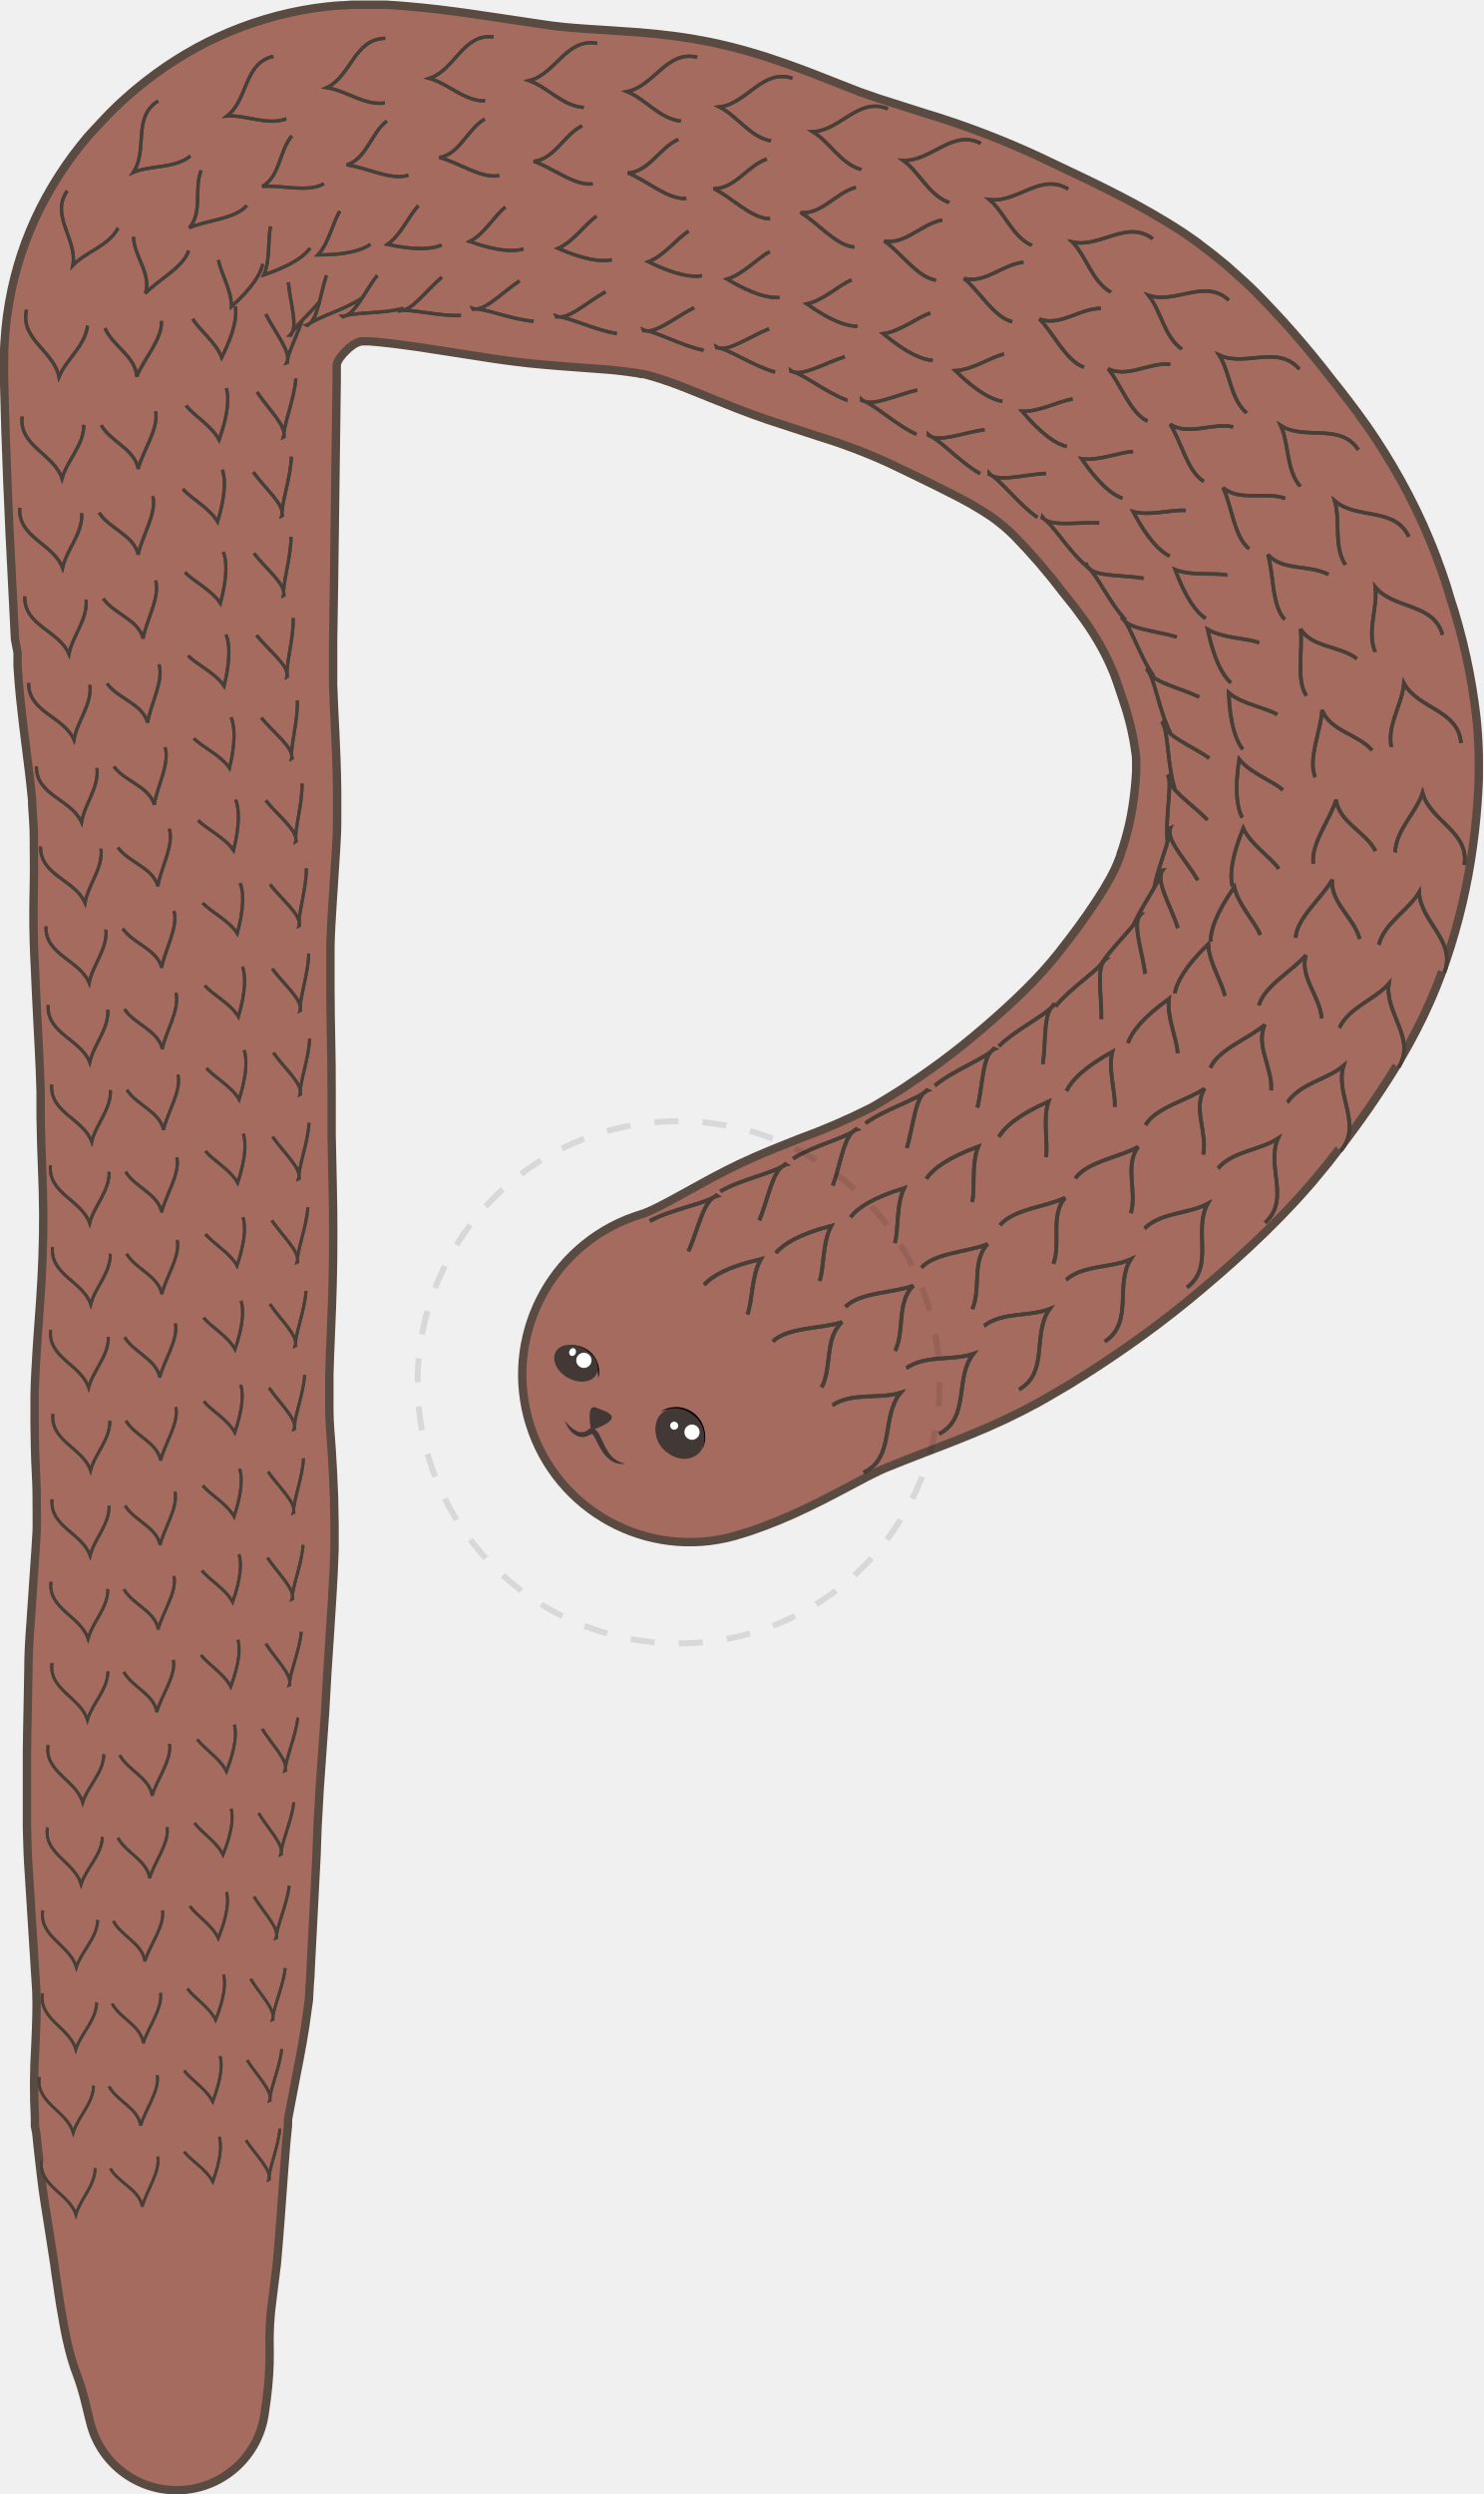
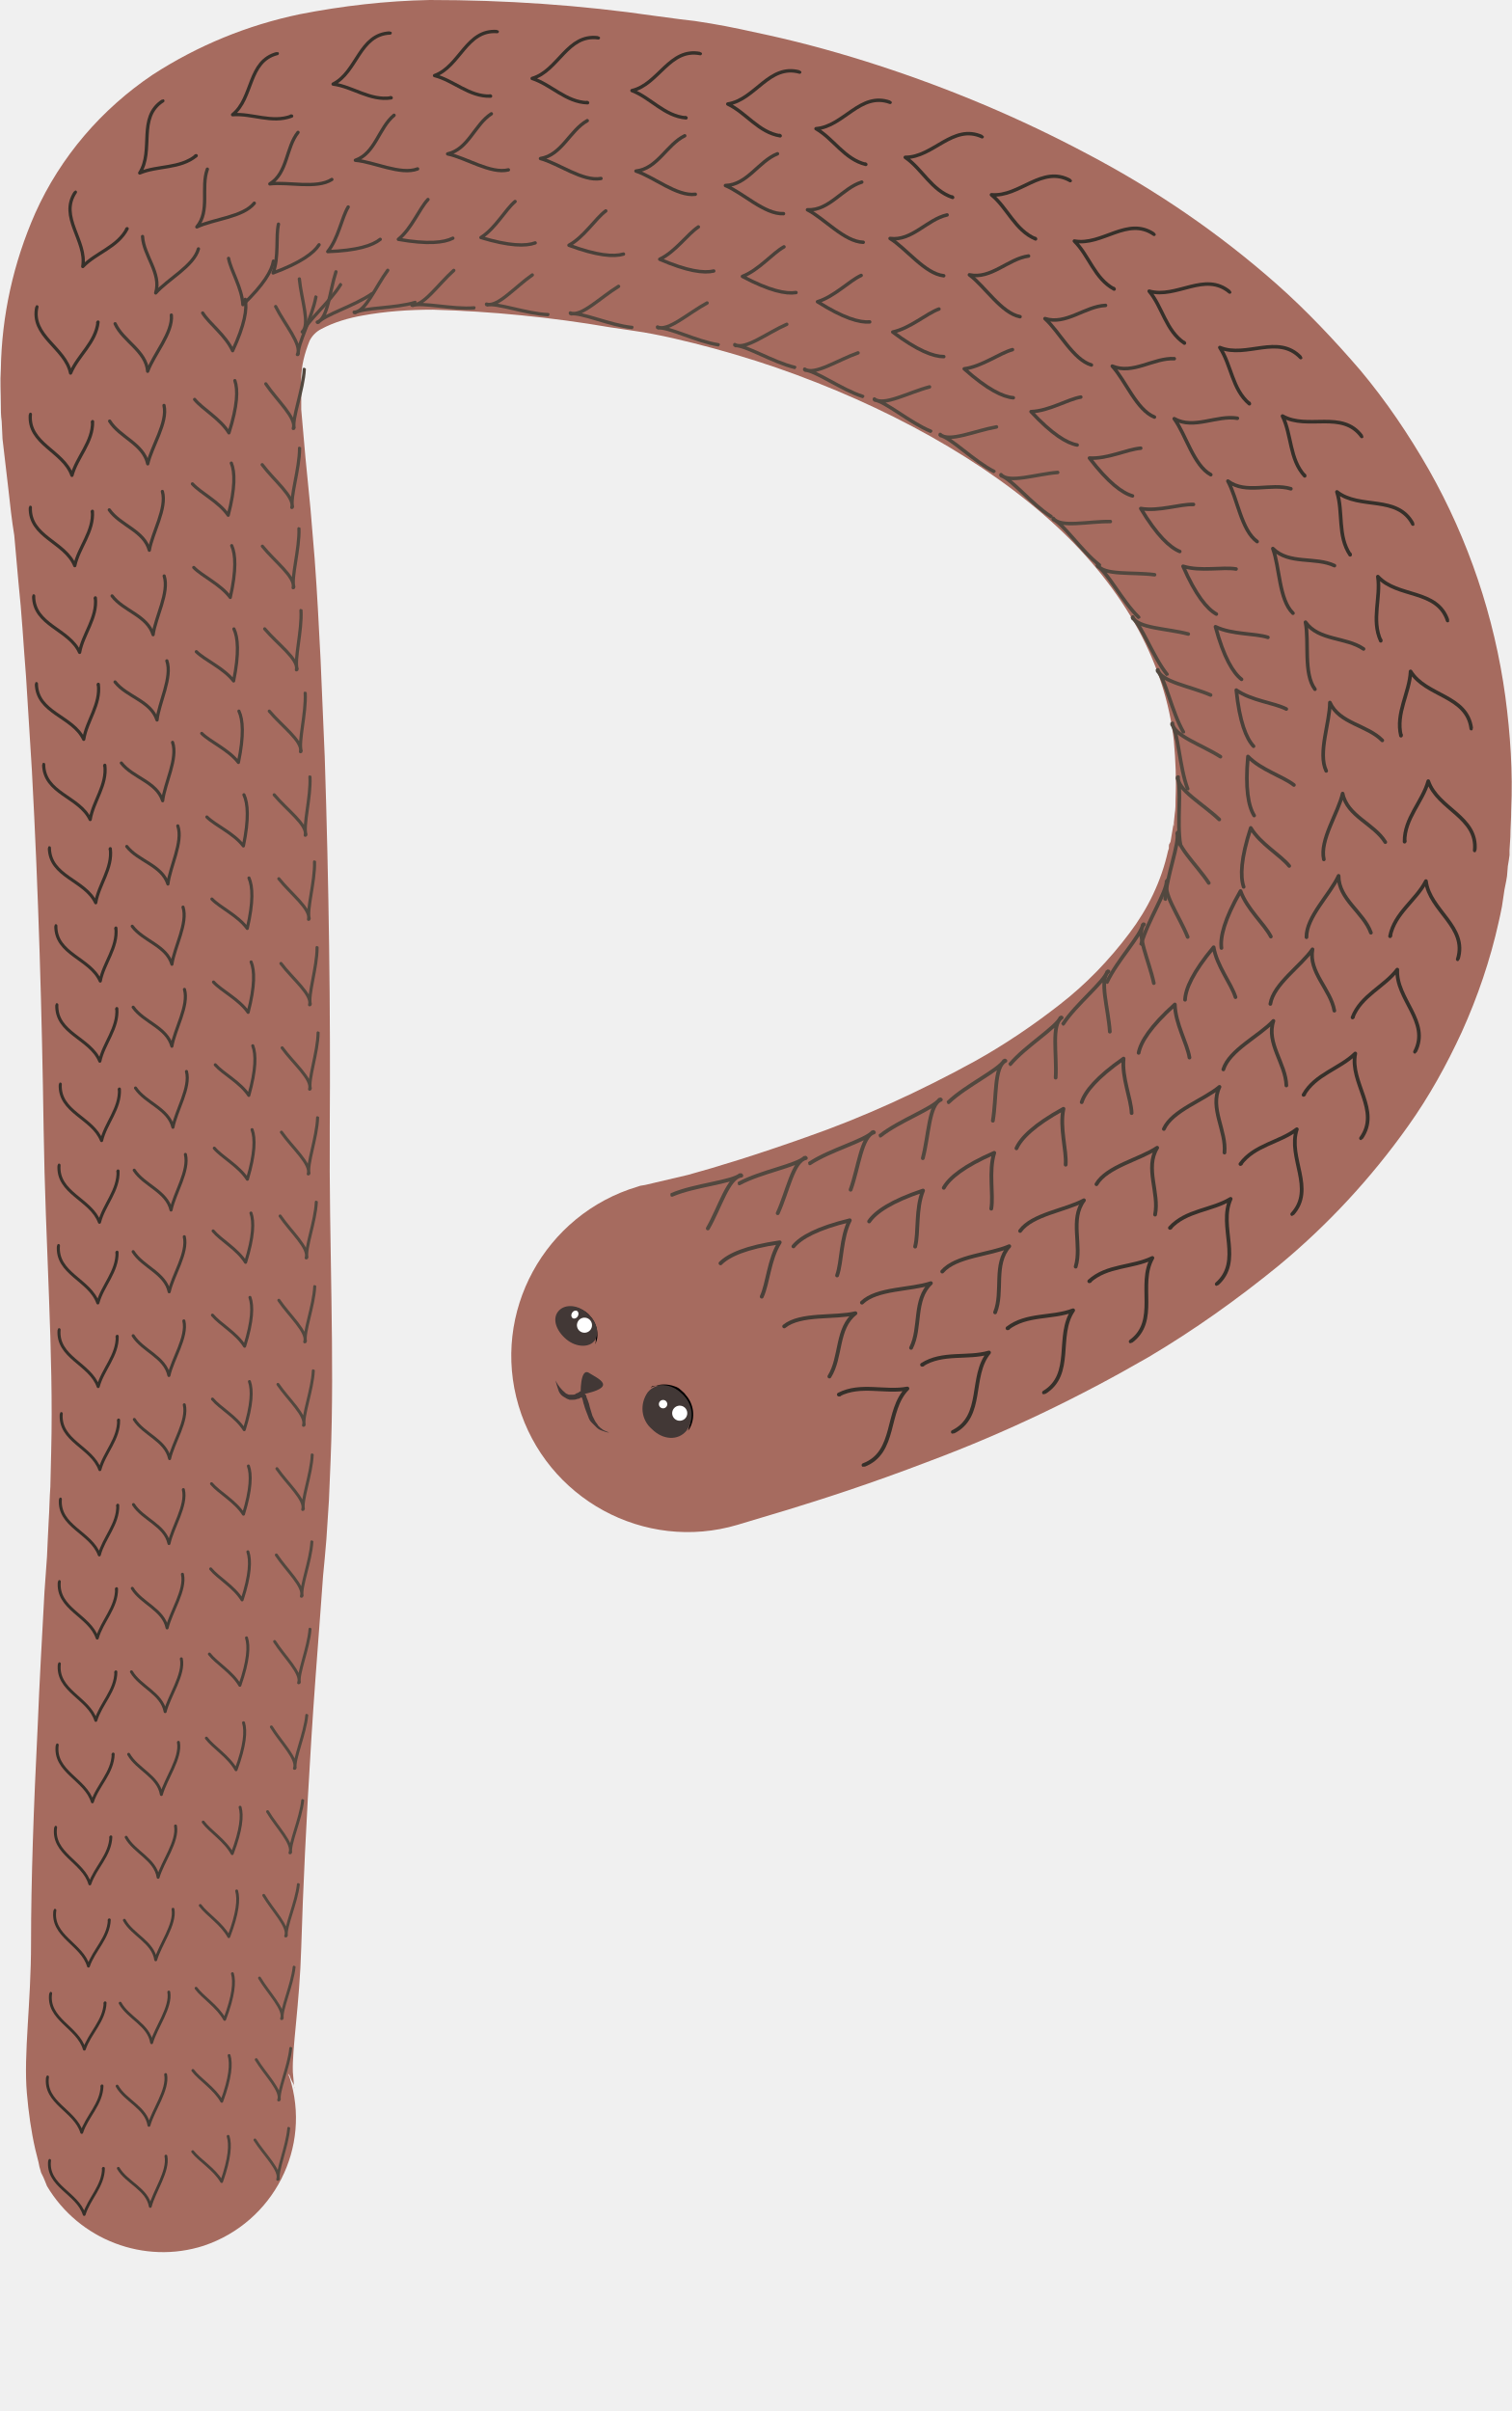
- <svg xmlns="http://www.w3.org/2000/svg" xmlns:xlink="http://www.w3.org/1999/xlink" id="scene" viewBox="0 0 177.14 297.74">
-   <defs>
-     <style>.cls-1,.cls-3{fill:#a66b5f;}.cls-10,.cls-2,.cls-7{fill:none;}.cls-2{stroke:#484038;stroke-width:0.5px;}.cls-3{stroke:#594a42;}.cls-10,.cls-3,.cls-7{stroke-miterlimit:10;}.cls-4{fill:#423836;}.cls-5{fill:#fff;}.cls-6{opacity:0;}.cls-7{stroke:#010101;}.cls-8{opacity:0.1;}.cls-9{fill:url(#linear-gradient);}.cls-10{stroke:#000;stroke-width:0.71px;stroke-dasharray:2.88 2.88;}</style>
-     <linearGradient id="linear-gradient" x1="49.87" y1="165.02" x2="112.21" y2="165.02" gradientUnits="userSpaceOnUse">
-       <stop offset="0.05" stop-color="#f1f0f0" stop-opacity="0" />
-       <stop offset="1" stop-color="#f1f0f0" stop-opacity="0" />
-     </linearGradient>
-     <symbol id="fur_row" data-name="fur_row" viewBox="0 0 30.7 40.14">
-       <g id="_1" data-name="1">
-         <path class="cls-1" d="M20.35,30.6l-0.13,0c2.85-1.27,6,.13,8.93-0.32-3,2.72-1.81,8.18-6.22,9.59" />
-         <path class="cls-1" d="M19.12,28.13l0,0c1.73-2.41,1.24-6.25,3.8-8-2.67.5-7.06-.38-9.24,1.21l0,0" />
-         <path class="cls-1" d="M5.9,12.82c1.14-1,3.42-1.91,7.76-2.28-1.54,2-1.81,5.12-2.74,6.87" />
-         <path class="cls-1" d="M0.09,3.61c3-1.13,7.78-1.23,9-2.05L9.15,1.61c-1.73.15-3,4-4.67,6.61" />
-         <path class="cls-2" d="M20.35,30.6l-0.13,0c2.85-1.27,6,.13,8.93-0.32-3,2.72-1.81,8.18-6.22,9.59" />
-         <path class="cls-2" d="M20.35,30.6l-0.13,0c2.85-1.27,6,.13,8.93-0.32-3,2.72-1.81,8.18-6.22,9.59" />
-         <path class="cls-2" d="M19.12,28.13l0,0c1.73-2.41,1.24-6.25,3.8-8-2.67.5-7.06-.38-9.24,1.21l0,0" />
-         <path class="cls-2" d="M19.12,28.13l0,0c1.73-2.41,1.24-6.25,3.8-8-2.67.5-7.06-.38-9.24,1.21l0,0" />
-         <path class="cls-2" d="M5.9,12.82c1.14-1,3.42-1.91,7.76-2.28-1.54,2-1.81,5.12-2.74,6.87" />
-         <path class="cls-2" d="M5.9,12.82c1.14-1,3.42-1.91,7.76-2.28-1.54,2-1.81,5.12-2.74,6.87" />
-         <path class="cls-2" d="M0.09,3.61c3-1.13,7.78-1.23,9-2.05L9.15,1.61c-1.73.15-3,4-4.67,6.61" />
-         <path class="cls-2" d="M0.09,3.61c3-1.13,7.78-1.23,9-2.05L9.15,1.61c-1.73.15-3,4-4.67,6.61" />
-       </g>
-     </symbol>
-   </defs>
+ <svg xmlns="http://www.w3.org/2000/svg" xmlns:xlink="http://www.w3.org/1999/xlink" version="1.1" id="scene_1_" x="0px" y="0px" viewBox="0 0 180.1 287.3" style="enable-background:new 0 0 180.1 287.3;" xml:space="preserve">
+   <style type="text/css">
+ 	.st0{fill:none;stroke:#36302A;stroke-width:0.5;stroke-linecap:round;stroke-linejoin:round;}
+ 	.st1{fill:none;stroke:#423B34;stroke-width:0.5;stroke-linecap:round;stroke-linejoin:round;}
+ 	.st2{fill:none;stroke:#4A413A;stroke-width:0.5;stroke-linecap:round;stroke-linejoin:round;}
+ 	.st3{fill:none;stroke:#52483F;stroke-width:0.5;stroke-linecap:round;stroke-linejoin:round;}
+ 	.st4{opacity:0.6;fill:none;stroke:#36302A;stroke-width:0.5;stroke-linecap:round;stroke-linejoin:round;}
+ 	.st5{opacity:0.6;fill:none;stroke:#423B34;stroke-width:0.5;stroke-linecap:round;stroke-linejoin:round;}
+ 	.st6{opacity:0.6;fill:none;stroke:#4A413A;stroke-width:0.5;stroke-linecap:round;stroke-linejoin:round;}
+ 	.st7{opacity:0.6;fill:none;stroke:#52483F;stroke-width:0.5;stroke-linecap:round;stroke-linejoin:round;}
+ 	.st8{fill:none;}
+ 	.st9{fill:#A66B5F;}
+ 	.st10{fill:#423836;}
+ 	.st11{fill:#FFFFFF;}
+ 	.st12{opacity:0;}
+ 	.st13{fill:none;stroke:#010101;stroke-miterlimit:10;}
+ 	.st14{fill:#F79159;}
+ 	.st15{fill:none;stroke:#000000;stroke-width:0.591;stroke-miterlimit:10;stroke-dasharray:2.399,2.399;}
+ 	.st16{display:none;fill:none;stroke:#EB5300;stroke-miterlimit:10;}
+ </style>
+   <symbol id="fur-1" viewBox="-15.1 -19.4 29.6 38.8">
+     <g id="_1_3_">
+       <path class="st0" d="M5.4,9.9H5.3c2.9-1.3,6,0.1,8.9-0.3c-3,2.7-1.8,8.2-6.2,9.6" />
+       <path class="st1" d="M4.2,7.5L4.2,7.5c1.7-2.4,1.2-6.2,3.8-8C5.3,0,0.9-0.9-1.3,0.7l0,0" />
+       <path class="st2" d="M-9.1-7.9c1.1-1,3.4-1.9,7.8-2.3C-2.8-8.1-3.1-5-4-3.3" />
+       <path class="st3" d="M-14.9-17.1c3-1.1,7.8-1.2,9-2.1l0.1,0.1c-1.7,0.1-3,4-4.7,6.6" />
+     </g>
+   </symbol>
+   <symbol id="fur-2" viewBox="-11.8 -15.5 35.9 39.3">
+     <g id="_1_4_">
+       <path class="st4" d="M11.8,14.1c2.9-1.3,9.6-0.7,12.1-2.6c-1.2,3.5-3.4,8.8-8.9,12.1" />
+       <path class="st5" d="M10.7,11.6c0.1-1.5,4.3-6.6,8.5-9.2c-1.6,1-10.4,1.7-14,2.4" />
+       <path class="st6" d="M-2.5-3.7C-1.4-4.7,7-5.5,11-5.8c-3,2.2-7.6,5-8.5,6.7" />
+       <path class="st7" d="M-8.3-12.9c5.7-4.4,11.1-1.1,13.6-1.1c0,0-6.6,1.8-9.2,5.8" />
+     </g>
+     <circle class="st8" cx="-5.8" cy="-9.4" r="6" />
+   </symbol>
  <g id="purrly">
    <g id="body">
-       <path class="cls-3" d="M210.61,201.9l0.37-.12,0.46-.15,0.29-.09h0l0.41-.17,0.56-.25,0.74-.36c1.14-.56,2.8-1.49,5.71-3.09,1.46-.79,3.25-1.74,5.59-2.78,1.9-.83,3.76-1.57,5.51-2.26a79.31,79.31,0,0,0,8.68-3.75l0.87-.51,1.22-.74c0.81-.5,1.63-1,2.45-1.58,1.64-1.09,3.3-2.26,4.93-3.52q1.23-.94,2.45-1.95l1.32-1.11,1.28-1.11c1.74-1.53,3.4-3.08,4.87-4.61,0.74-.77,1.43-1.53,2.06-2.28q0.48-.56.91-1.11l1.21-1.57a71,71,0,0,0,4.08-5.86c0.54-.89,1-1.71,1.35-2.45l0.24-.53,0.1-.25,0.05-.12-0.06.15,0.06-.14,0.22-.57,0.11-.28,0-.11,0.16-.45a32.28,32.28,0,0,0,1.38-6c0.15-1.1.26-2.25,0.32-3.42v-0.33c0-.37,0,0.39,0,0.25l0-.65v-0.32c0-.07,0-0.08,0-0.07h0c0-.16,0-0.62-0.07-1a32,32,0,0,0-1.48-6.31c-0.21-.65-0.44-1.34-0.69-2.05l-0.35-1-0.21-.51a28.17,28.17,0,0,0-1.42-2.93,34.83,34.83,0,0,0-1.89-3c-0.36-.51-0.73-1-1.13-1.54l-1.48-1.86a72.47,72.47,0,0,0-5.86-6.8c-0.41-.41-0.8-0.75-1.18-1.08l-0.56-.46-0.27-.21-0.13-.11,0.09,0.07-0.15-.11-0.57-.41-0.14-.09-0.6-.39c-0.5-.3-1-0.63-1.65-1-2.46-1.37-5.86-3-9.74-4.86a68.43,68.43,0,0,0-8.62-3.26l-6.1-2-1.66-.59-1.88-.71-3.13-1.25c-1.94-.79-3.52-1.42-4.91-1.92-0.67-.23-1.32-0.45-1.88-0.61-0.3-.09-0.55-0.15-0.82-0.23l-0.37-.09-0.19,0,0.13,0-0.19,0-0.71-.15-0.15,0-0.79-.12c-0.62-.09-1.37-0.16-2.17-0.24l-6-.45c-1.14-.09-2.4-0.2-3.68-0.33l-2-.24-1.83-.25-6.45-1c-2-.32-3.81-0.59-5.53-0.8-0.85-.1-1.69-0.2-2.49-0.27l-0.6-.05-0.3,0h-0.15l0.38,0-0.78,0-0.39,0,0.12,0h0.23c-0.05,0-.09,0-0.13,0a1.72,1.72,0,0,0-.24.06,2.73,2.73,0,0,0-.67.31,5.74,5.74,0,0,0-.49.36l-0.14.12-0.07.06,0,0c0.12-.11-0.31.29,0.25-0.24l-0.56.55-0.14.14-0.1.1,0,0,0,0-0.11.14c-0.08.09-.13,0.17-0.21,0.25s-0.21.3-.27,0.42a2.27,2.27,0,0,0-.2.48,1.44,1.44,0,0,0,0,.19s0,0.09,0,.13l0,1.51-0.33,24.91-0.1,6.17,0,1.54v1.4l0,1.11,0,1.27c0.1,3.49.43,7.78,0.48,12.69v2l0,1.7c0,1.38-.09,2.45-0.15,3.61l-0.4,6.16c-0.12,1.86-.22,3.55-0.25,5.08l0,2.53,0,2.74c0,3.73.16,7.76,0.14,12l0,2.67,0,2.61,0.12,5.62c0.1,3.89.1,8.33,0,12.27s-0.31,7.49-.39,10.75l0,2.28V224l0,1c0,1.4.15,3,.27,4.69s0.21,3.64.29,5.7c0,1,.05,2.11.06,3.22l0,1.72,0,1.34c-0.13,4-.39,7.34-0.58,10.47l-0.29,4.39-0.26,4.58L173,270.3l-0.25,4.46c-0.07,1.47-.08,2.92-0.17,4.35l-0.43,8.37-0.21,4-0.05,1.19-0.08,1L171.74,295c0,0.51-.09.86-0.14,1.28-0.4,3.21-.94,5.92-1.38,8.16l-1,5.25,0,0.12c0-.09,0,0,0,0V310l0,0.41-0.08.79-0.14,1.43-0.23,2.93-0.42,5.75c-0.14,1.89-.29,3.76-0.46,5.63l-0.52,4.15a36.42,36.42,0,0,0-.34,6.33,40.9,40.9,0,0,1-.35,5.63l-0.24,1.73a10.62,10.62,0,0,1-20.83,1.13l-0.28-1.13-0.33-1.35a29.42,29.42,0,0,0-1-3.29l-0.2-.54c-0.07-.19-0.15-0.41-0.23-0.69-0.17-.51-0.37-1.22-0.56-2-0.38-1.54-.67-3.22-0.95-4.86-0.14-.83-0.26-1.7-0.39-2.6s-0.25-1.52-.35-2.43l-0.74-4.76c-0.28-1.77-.61-3.72-0.85-5.83l-0.38-3.29-0.18-1.79L139,310.5l0-.41V310a1.18,1.18,0,0,1,0-.17l0-.3a74,74,0,0,1,.05-8.54c0.11-2.5.2-4.69,0.12-6.56L138.2,279.1c-0.09-1.43-.1-2.88-0.15-4.35l0-4.46,0-4.56c0-1.54.06-3.09,0.08-4.66l0.09-4.93c0-1.82.1-3.58,0.23-5.29l0.65-9.52,0.12-2.09c0-.63,0-1.28,0-2,0-1.42,0-3-.1-4.77s-0.14-3.7-.16-5.8V225c0-.6,0-1.3,0-1.67L139,221.8l0.07-1.47c0.19-3.89.55-7.58,0.73-11.09s0.25-6.67.15-10.36l-0.2-5.76L139.68,190l0-3.05c-0.09-3.53-.34-7.31-0.53-11.39-0.06-1-.08-2.06-0.14-3.12l-0.08-1.61-0.06-1.71c-0.07-2.35-.05-4.58,0-6.68s0-4.07,0-5.87c0-.88-0.06-1.83-0.11-2.52l-0.09-1.35c0-.09,0,0.11,0,0v-0.15l0-.3-0.06-.61c-0.31-3.31-.91-7.12-1.38-11.72l-0.16-1.77-0.14-1.91,0-.38v-0.19a3.15,3.15,0,0,1,0-.32l0-.77L136.62,133l-0.31-6.17c-0.44-8.25-.81-16.56-1-24.91l0-1.62c0-1,0-2,.08-3a41.28,41.28,0,0,1,.82-6,40.44,40.44,0,0,1,4.19-11.22,44.81,44.81,0,0,1,3.13-4.86c0.57-.75,1.15-1.5,1.75-2.21L146.21,72c0.34-.38.74-0.81,1.12-1.2l0.58-.6,0.32-.32,0.56-.55,0.54-.51,0.26-.23,0.52-.46c0.34-.31.69-0.61,1.06-0.91a45.59,45.59,0,0,1,4.59-3.35,42.9,42.9,0,0,1,10.75-4.91,41.9,41.9,0,0,1,5.91-1.31c1-.13,2-0.27,3-0.32,0.51,0,1-.07,1.53-0.09l1.85,0h0.91l0.39,0,0.78,0,1.51,0.1,1,0.08c1.29,0.11,2.53.24,3.76,0.38,2.43,0.29,4.74.62,6.88,0.95l5.91,0.88,0.77,0.11,0.49,0.06,1.09,0.12c0.78,0.07,1.59.14,2.52,0.2,1.81,0.13,4,.24,6.43.43,1.26,0.11,2.57.23,4,.42l1.1,0.15,1.2,0.19,1.39,0.25,0.81,0.16,0.71,0.15L221,62l1.14,0.27c0.73,0.19,1.48.38,2.18,0.59,1.43,0.41,2.75.84,4,1.28,2.5,0.87,4.73,1.77,6.59,2.5l2.56,1,1,0.35,1.21,0.42,5.46,1.74a103.9,103.9,0,0,1,14,5.34c3.28,1.59,7.1,3.28,11.58,5.72,1.11,0.61,2.28,1.28,3.47,2l0.91,0.57,1,0.64,1.09,0.75,0.62,0.44L278.31,86l0.45,0.34,0.9,0.69c0.58,0.46,1.16.93,1.72,1.4,1.1,1,2.17,1.92,3.15,2.88a109,109,0,0,1,9.26,10.56l0.9,1.13,1.14,1.47q1.13,1.48,2.21,3a75.78,75.78,0,0,1,4.06,6.51,69.1,69.1,0,0,1,3.43,7.07c0.24,0.56.55,1.37,0.82,2.06l0.59,1.61c0.35,1,.7,2,1,3.11a72,72,0,0,1,3.21,14.62c0.14,1.41.23,2.71,0.27,4.32V149l0,0.65-0.05,1.23c-0.12,2.29-.33,4.57-0.65,6.85a73.09,73.09,0,0,1-3.2,13.62c-0.17.52-.45,1.26-0.68,1.88l-0.51,1.32-0.42,1-0.38.88-0.78,1.69c-1.06,2.19-2.16,4.16-3.27,6A110.23,110.23,0,0,1,295,193.5l-1.54,2q-1,1.21-1.93,2.33c-1.29,1.5-2.57,2.88-3.84,4.18-2.54,2.6-5,4.84-7.36,6.89l-1.79,1.53-1.74,1.45q-1.85,1.51-3.68,2.89c-2.44,1.84-4.85,3.51-7.2,5.05-1.18.77-2.34,1.5-3.49,2.21l-1.71,1-0.92.54-1.12.63a77.12,77.12,0,0,1-7.79,3.68c-2.26.93-4.17,1.65-5.84,2.29s-3,1.17-4.12,1.62c-0.64.25-1.58,0.69-2.63,1.24-2.1,1.09-4.69,2.52-7.09,3.66l-1.77.82-1.67.71-1.51.6-1.59.57-0.68.23-0.31.09-0.46.14-0.37.11-0.32.1A20,20,0,0,1,210.61,201.9Z" transform="translate(-134.83 -56.68)" />
+       <path class="st9" d="M5.6,260.5L5.4,260c-0.1-0.3-0.3-0.7-0.5-1.1l-0.2-0.7l-0.1-0.5l-0.2-0.8l-0.2-0.8c-0.5-2.2-0.8-4.4-1-6.7    c-0.4-4.7,0.5-10.6,0.5-17.9s0.3-16,0.8-26c0.2-5,0.5-10.3,0.8-15.8l0.3-4.2l0.1-2.2l0.1-2c0.1-1.5,0.1-2.8,0.2-4.1l0.1-4.2    c0.3-11.8-0.7-24.7-0.9-38.4s-0.6-28-1.4-42.8L3.1,80.6c-0.3-3.7-0.5-7.5-0.9-11.2l-0.5-5.6C1.4,62,1.2,60.1,1,58.3l-0.7-6    l-0.1-2.1c-0.1-0.7-0.1-1.4-0.1-2c0-1.3-0.1-2.7,0-4.2c0.1-6.4,1.5-12.7,4.1-18.6C7.2,18.7,12.1,13,18.2,8.9    C23.6,5.4,29.5,3,35.7,1.7C40.8,0.7,46,0.1,51.2,0c9,0,18,0.6,26.9,1.9l3,0.4l1.7,0.2l1.9,0.3c2.4,0.4,4.6,0.9,6.9,1.4    c4.5,1,8.8,2.2,13.1,3.6c8.6,2.8,16.9,6.3,24.8,10.5c8.2,4.3,15.8,9.5,22.7,15.6c3.5,3.1,6.8,6.6,9.9,10.2    c3.1,3.7,5.8,7.7,8.2,11.9c4.7,8.3,7.8,17.5,9.1,27c0.6,4.5,0.9,9,0.7,13.5c0,1.1-0.1,2.2-0.1,3.2l-0.1,1.6v0.4v0.2l-0.1,0.7    l-0.1,0.6l-0.1,1.2l-0.1,0.6l-0.2,1l-0.3,2l-0.2,1l-0.2,0.9c-1,4.5-2.5,8.9-4.4,13.1c-1.8,3.9-3.9,7.7-6.4,11.2    c-4.4,6.2-9.6,11.8-15.4,16.6c-4.9,4-10.1,7.7-15.5,10.9c-8.3,4.8-17,9-26.1,12.4c-7.3,2.8-13,4.6-16.9,5.8l-6,1.8    c-11.1,3.3-22.8-3.1-26.1-14.2s3.1-22.8,14.2-26.1l0,0l0.3-0.1l0.6-0.1L82,140c3.3-0.9,8.2-2.4,14.1-4.5c6.9-2.4,13.6-5.5,20-9    c3.6-2,7-4.3,10.2-6.8c3.1-2.4,5.9-5.3,8.3-8.5c2.2-2.9,3.8-6.2,4.6-9.8l0.1-0.3v-0.2c0-0.1,0-0.3,0.1-0.4l0.1-0.2l0.1-0.6    l0.2-1.2l0.1-0.6c0-0.2-0.1,0.9,0,0.4v-0.1v-0.2L140,97c0.1-0.6,0.1-1.2,0.1-1.8c0.1-2.3,0-4.6-0.2-6.9c-0.5-4.6-2-9.1-4.2-13.2    c-2.5-4.6-5.9-8.8-9.8-12.4c-8.4-7.8-20.4-14.4-33.4-18.9c-3.2-1.1-6.6-2.1-9.8-2.9c-1.6-0.4-3.3-0.8-4.9-1.1l-1.1-0.2l-1.3-0.2    L72.7,39c-7-1.2-14.1-1.9-21.1-2.1c-2.8,0-5.7,0.2-8.4,0.7c-1.7,0.3-3.4,0.8-4.9,1.6c-0.6,0.3-1.1,0.8-1.4,1.4c-0.6,1.5-1,3-1,4.6    c0,0.6,0,1.2,0,1.8V48v0.8l0.5,5.7c0.2,2,0.4,4.1,0.6,6.1l0.5,6c0.3,4,0.5,8,0.7,11.9l0.5,11.7c0.5,15.4,0.7,30.2,0.6,44.2    s0.6,27.3,0.1,39.6l-0.2,4.8c-0.1,1.6-0.2,3.2-0.3,4.6l-0.2,2.3l-0.2,2.1l-0.3,4.1c-0.4,5.4-0.8,10.5-1.1,15.4    c-0.6,9.6-1,18-1.2,24.8s-1.1,12-1,14.8c0.1,1.4,0.2,2.2,0.2,1.9l-0.1-0.4l-0.1-0.2l-0.2-0.4c-0.1-0.3-0.2-0.5-0.3-0.7    s0-0.1,0-0.1v0.1v0.1v0.1l0.1,0.2c2.7,8.4-1.9,17.3-10.2,20.1C17.2,269.9,9.4,266.9,5.6,260.5z" />
    </g>
-     <g id="head">
+     <g id="face">
      <g id="brow_right">
-         <path d="M201.62,217.72l0.27-.15a3,3,0,0,1,2-.22,3.45,3.45,0,0,1,1.24.57,3.19,3.19,0,0,1,1.23,2.17,2.61,2.61,0,0,1-.1,1.13v-0.31a3.65,3.65,0,0,0-.08-0.79,3.35,3.35,0,0,0-3.46-2.63,4,4,0,0,0-.79.13Z" transform="translate(-134.83 -56.68)" />
+         <path d="M66.9,156l0.3-0.1c0.7-0.2,1.4-0.2,2,0.1c0.4,0.2,0.8,0.4,1.1,0.8c0.6,0.6,0.9,1.5,0.9,2.3c0,0.4-0.1,0.8-0.3,1.1     l0.1-0.3c0-0.3,0-0.5,0-0.8c-0.1-1.6-1.4-3-3-3.1c-0.3,0-0.5,0-0.8,0L66.9,156z" />
      </g>
      <g id="brow_left">
-         <path d="M213.51,225.35a2.76,2.76,0,0,1,.32-0.22,3.41,3.41,0,0,1,2.42-.41,3.68,3.68,0,0,1,.79.27,3.58,3.58,0,0,1,.74.47,3.61,3.61,0,0,1,1.11,3.82l-0.14.36,0.08-.38a4.34,4.34,0,0,0,0-1,3.7,3.7,0,0,0-1.3-2.57,3.31,3.31,0,0,0-.65-0.44,3.39,3.39,0,0,0-.73-0.27,3.63,3.63,0,0,0-1.38-.07,4,4,0,0,0-1,.27Z" transform="translate(-134.83 -56.68)" />
+         <path d="M77.5,165.4c0.1-0.1,0.2-0.1,0.4-0.2c0.8-0.3,1.7-0.3,2.5,0c0.3,0.1,0.5,0.2,0.7,0.4c0.2,0.2,0.5,0.4,0.6,0.6     c1,1.1,1.2,2.7,0.5,4l-0.2,0.3l0.1-0.4c0.1-0.3,0.2-0.7,0.2-1c0.1-1-0.2-2-0.9-2.8c-0.2-0.2-0.4-0.4-0.6-0.5     c-0.2-0.2-0.4-0.3-0.7-0.4c-0.4-0.2-0.9-0.3-1.4-0.3c-0.3,0-0.7,0-1,0.1L77.5,165.4z" />
      </g>
      <g id="mouth">
-         <path class="cls-4" d="M202.27,226.25a4.16,4.16,0,0,0,1.42,1.27,1.27,1.27,0,0,0,.41.13,0.58,0.58,0,0,0,.2,0,0.84,0.84,0,0,0,.2,0,1.1,1.1,0,0,0,.37-0.15,3.12,3.12,0,0,0,.34-0.25l0.13-.08h0.07l0.31,0.06a1.79,1.79,0,0,1,.24.15,1.66,1.66,0,0,1,.3.35,4.67,4.67,0,0,1,.38.7c0.22,0.46.41,0.91,0.66,1.32a4.77,4.77,0,0,0,.4.59,3.63,3.63,0,0,0,.5.5,3,3,0,0,0,.62.36,4.53,4.53,0,0,0,.71.23,2.77,2.77,0,0,1-.77,0,2.51,2.51,0,0,1-.75-0.25,3.1,3.1,0,0,1-.65-0.48,4,4,0,0,1-.52-0.61,9.31,9.31,0,0,1-.76-1.34c-0.11-.22-0.22-0.45-0.34-0.63a1.09,1.09,0,0,0-.18-0.23l-0.08-.06-0.06,0,0.19-.07a2.8,2.8,0,0,1-.48.3,1.65,1.65,0,0,1-.56.17,1.06,1.06,0,0,1-.3,0,1,1,0,0,1-.29-0.05,1.7,1.7,0,0,1-.51-0.23,2.67,2.67,0,0,1-.74-0.74A3.83,3.83,0,0,1,202.27,226.25Z" transform="translate(-134.83 -56.68)" />
+         <path class="st10" d="M66.2,164.5c0.3,0.6,0.7,1.1,1.2,1.5c0.1,0.1,0.2,0.1,0.4,0.2c0.1,0,0.1,0,0.2,0c0.1,0,0.1,0,0.2,0     c0.1,0,0.3,0,0.4-0.1c0.1-0.1,0.3-0.1,0.4-0.2l0.1-0.1h0.1l0.3,0.1c0.1,0.1,0.1,0.1,0.2,0.2c0.1,0.1,0.2,0.2,0.2,0.4     c0.1,0.2,0.2,0.5,0.3,0.8c0.1,0.5,0.3,1,0.4,1.4c0.1,0.2,0.2,0.4,0.3,0.6c0.1,0.2,0.3,0.4,0.4,0.6c0.2,0.2,0.3,0.3,0.6,0.5     c0.2,0.1,0.4,0.2,0.7,0.3c-0.3,0-0.5-0.1-0.8-0.2c-0.3-0.1-0.5-0.2-0.7-0.4c-0.2-0.2-0.4-0.4-0.6-0.6c-0.2-0.2-0.3-0.4-0.4-0.7     c-0.2-0.5-0.4-1-0.5-1.4c-0.1-0.2-0.1-0.5-0.2-0.7c0-0.1-0.1-0.2-0.1-0.2l-0.1,0h-0.1h0.2c-0.2,0.1-0.3,0.2-0.5,0.2     c-0.2,0.1-0.4,0.1-0.6,0.1c-0.1,0-0.2,0-0.3,0c-0.1,0-0.2-0.1-0.3-0.1c-0.2-0.1-0.3-0.2-0.5-0.3c-0.3-0.2-0.5-0.5-0.6-0.9     C66.4,165.2,66.3,164.9,66.2,164.5z" />
      </g>
-       <path id="nose" class="cls-4" d="M205.41,227.46s-0.63-3.22.54-2.75S209.92,225.84,205.41,227.46Z" transform="translate(-134.83 -56.68)" />
+       <path id="nose" class="st10" d="M69.2,166.2c0,0-0.1-3.3,1-2.6S73.8,165.3,69.2,166.2z" />
      <g id="eyes">
-         <path class="cls-4" d="M218.64,229.71c-0.78,1.3-2.58,1.51-4,.47a3.36,3.36,0,0,1-1.23-4.25c0.78-1.3,2.58-1.51,4-.47A3.36,3.36,0,0,1,218.64,229.71Z" transform="translate(-134.83 -56.68)" />
-         <circle class="cls-5" cx="217.47" cy="227.69" r="0.91" transform="translate(-208.01 292.05) rotate(-68.93)" />
-         <circle class="cls-5" cx="215.35" cy="226.91" r="0.48" transform="translate(-208.65 289.58) rotate(-68.93)" />
-         <path class="cls-4" d="M206.06,220.72c-0.5,1-2,1.19-3.36.47s-2-2.1-1.54-3.07,2-1.19,3.36-.47S206.56,219.74,206.06,220.72Z" transform="translate(-134.83 -56.68)" />
-         <circle class="cls-5" cx="204.57" cy="219.11" r="0.91" transform="translate(-208.28 274.52) rotate(-68.93)" />
-         <ellipse class="cls-5" cx="203.22" cy="218.12" rx="0.48" ry="0.4" transform="translate(-208.22 272.63) rotate(-68.93)" />
+         <path class="st10" d="M81.8,170.5c-1,1.2-2.8,1.1-4.1-0.2c-1.3-1.1-1.5-3-0.5-4.4c1-1.2,2.8-1.1,4.1,0.2     C82.6,167.3,82.8,169.1,81.8,170.5z" />
+         <ellipse transform="matrix(0.5047 -0.8633 0.8633 0.5047 -105.2535 153.3357)" class="st11" cx="81" cy="168.4" rx="0.9" ry="0.9" />
+         <ellipse transform="matrix(0.5047 -0.8633 0.8633 0.5047 -105.2777 151.0846)" class="st11" cx="79" cy="167.3" rx="0.5" ry="0.5" />
+         <path class="st10" d="M70.9,159.7c-0.6,0.9-2.2,0.9-3.4-0.1s-1.7-2.4-1-3.3s2.2-0.9,3.4,0.1S71.5,158.8,70.9,159.7z" />
+         <ellipse transform="matrix(0.5047 -0.8633 0.8633 0.5047 -101.7855 138.306)" class="st11" cx="69.6" cy="157.9" rx="0.9" ry="0.9" />
+         <ellipse transform="matrix(0.5047 -0.8633 0.8633 0.5047 -101.3361 136.6982)" class="st11" cx="68.5" cy="156.7" rx="0.5" ry="0.4" />
      </g>
    </g>
  </g>
-   <use width="30.7" height="40.14" transform="translate(35.64 255.07) rotate(114.58) scale(0.67)" xlink:href="#fur_row" />
-   <use id="fur_row-5" data-name="fur_row" width="30.7" height="40.14" transform="translate(35.88 245.62) rotate(115.61) scale(0.68)" xlink:href="#fur_row" />
-   <use id="fur_row-8" data-name="fur_row" width="30.7" height="40.14" transform="translate(36.29 235.99) rotate(116.25) scale(0.68)" xlink:href="#fur_row" />
-   <use id="fur_row-11" data-name="fur_row" width="30.7" height="40.14" transform="translate(36.79 226.19) rotate(116.51) scale(0.69)" xlink:href="#fur_row" />
-   <use id="fur_row-14" data-name="fur_row" width="30.7" height="40.14" transform="translate(37.34 216.22) rotate(116.39) scale(0.69)" xlink:href="#fur_row" />
-   <use id="fur_row-17" data-name="fur_row" width="30.7" height="40.14" transform="translate(37.86 206.1) rotate(115.92) scale(0.7)" xlink:href="#fur_row" />
-   <use id="fur_row-20" data-name="fur_row" width="30.7" height="40.14" transform="translate(38.29 195.83) rotate(115.09) scale(0.7)" xlink:href="#fur_row" />
-   <use id="fur_row-23" data-name="fur_row" width="30.7" height="40.14" transform="translate(38.56 185.42) rotate(113.9) scale(0.71)" xlink:href="#fur_row" />
-   <use id="fur_row-26" data-name="fur_row" width="30.7" height="40.14" transform="translate(38.63 175.04) rotate(112.95) scale(0.71)" xlink:href="#fur_row" />
-   <use id="fur_row-29" data-name="fur_row" width="30.7" height="40.14" transform="translate(38.76 165.08) rotate(113.37) scale(0.71)" xlink:href="#fur_row" />
-   <use id="fur_row-32" data-name="fur_row" width="30.7" height="40.14" transform="translate(38.95 155.09) rotate(113.5) scale(0.72)" xlink:href="#fur_row" />
-   <use id="fur_row-35" data-name="fur_row" width="30.7" height="40.14" transform="translate(39.17 145.08) rotate(113.34) scale(0.72)" xlink:href="#fur_row" />
-   <use id="fur_row-38" data-name="fur_row" width="30.7" height="40.14" transform="translate(39.35 135.02) rotate(112.88) scale(0.73)" xlink:href="#fur_row" />
-   <use id="fur_row-41" data-name="fur_row" width="30.7" height="40.14" transform="translate(39.44 124.91) rotate(112.11) scale(0.73)" xlink:href="#fur_row" />
-   <use id="fur_row-44" data-name="fur_row" width="30.7" height="40.14" transform="translate(39.38 114.74) rotate(111.04) scale(0.74)" xlink:href="#fur_row" />
-   <use id="fur_row-47" data-name="fur_row" width="30.7" height="40.14" transform="matrix(-0.25, 0.7, -0.7, -0.25, 39.13, 104.51)" xlink:href="#fur_row" />
-   <use id="fur_row-50" data-name="fur_row" width="30.7" height="40.14" transform="matrix(-0.24, 0.71, -0.71, -0.24, 38.65, 94.35)" xlink:href="#fur_row" />
-   <use id="fur_row-53" data-name="fur_row" width="30.7" height="40.14" transform="translate(38.1 84.4) rotate(108.02) scale(0.75)" xlink:href="#fur_row" />
-   <use id="fur_row-56" data-name="fur_row" width="30.7" height="40.14" transform="matrix(-0.24, 0.72, -0.72, -0.24, 37.63, 74.59)" xlink:href="#fur_row" />
-   <use id="fur_row-59" data-name="fur_row" width="30.7" height="40.14" transform="translate(37.35 64.94) rotate(109.6) scale(0.76)" xlink:href="#fur_row" />
-   <use id="fur_row-62" data-name="fur_row" width="30.7" height="40.14" transform="translate(37.4 55.48) rotate(111.55) scale(0.77)" xlink:href="#fur_row" />
-   <use id="fur_row-65" data-name="fur_row" width="30.7" height="40.14" transform="translate(37.89 46.26) rotate(114.28) scale(0.77)" xlink:href="#fur_row" />
-   <use id="fur_row-68" data-name="fur_row" width="30.7" height="40.14" transform="translate(39.04 37.85) rotate(121.32) scale(0.78)" xlink:href="#fur_row" />
-   <use id="fur_row-71" data-name="fur_row" width="30.7" height="40.14" transform="translate(41.1 36.68) rotate(142.68) scale(0.78)" xlink:href="#fur_row" />
-   <use id="fur_row-74" data-name="fur_row" width="30.7" height="40.14" transform="translate(43.97 38.34) rotate(166.25) scale(0.79)" xlink:href="#fur_row" />
-   <use id="fur_row-77" data-name="fur_row" width="30.7" height="40.14" transform="translate(48.01 39.65) rotate(-175.11) scale(0.79)" xlink:href="#fur_row" />
-   <use id="fur_row-80" data-name="fur_row" width="30.7" height="40.14" transform="translate(54.27 40.43) rotate(-163.07) scale(0.8)" xlink:href="#fur_row" />
-   <use id="fur_row-83" data-name="fur_row" width="30.7" height="40.14" transform="translate(62.61 41.01) rotate(-155.81) scale(0.8)" xlink:href="#fur_row" />
-   <use id="fur_row-86" data-name="fur_row" width="30.7" height="40.14" transform="translate(72.34 42.42) rotate(-151.68) scale(0.81)" xlink:href="#fur_row" />
-   <use id="fur_row-89" data-name="fur_row" width="30.7" height="40.14" transform="matrix(-0.7, -0.42, 0.42, -0.7, 82.57, 44.37)" xlink:href="#fur_row" />
-   <use id="fur_row-92" data-name="fur_row" width="30.7" height="40.14" transform="translate(90.9 46.87) rotate(-144.42) scale(0.82)" xlink:href="#fur_row" />
-   <use id="fur_row-95" data-name="fur_row" width="30.7" height="40.14" transform="translate(99.35 50.11) rotate(-139.91) scale(0.82)" xlink:href="#fur_row" />
-   <use id="fur_row-98" data-name="fur_row" width="30.7" height="40.14" transform="translate(107.38 54.03) rotate(-135.32) scale(0.83)" xlink:href="#fur_row" />
-   <use id="fur_row-101" data-name="fur_row" width="30.7" height="40.14" transform="matrix(-0.54, -0.63, 0.63, -0.54, 114.82, 58.55)" xlink:href="#fur_row" />
-   <use id="fur_row-104" data-name="fur_row" width="30.7" height="40.14" transform="translate(121.46 63.58) rotate(-125.31) scale(0.84)" xlink:href="#fur_row" />
-   <use id="fur_row-107" data-name="fur_row" width="30.7" height="40.14" transform="translate(127.11 69.11) rotate(-119.55) scale(0.84)" xlink:href="#fur_row" />
-   <use id="fur_row-110" data-name="fur_row" width="30.7" height="40.14" transform="translate(131.62 75.28) rotate(-113.06) scale(0.85)" xlink:href="#fur_row" />
-   <use id="fur_row-113" data-name="fur_row" width="30.7" height="40.14" transform="translate(134.83 81.6) rotate(-105.64) scale(0.85)" xlink:href="#fur_row" />
-   <use id="fur_row-116" data-name="fur_row" width="30.7" height="40.14" transform="translate(136.68 87.92) rotate(-97.16) scale(0.86)" xlink:href="#fur_row" />
-   <use id="fur_row-119" data-name="fur_row" width="30.7" height="40.14" transform="translate(137.18 94.06) rotate(-87.61) scale(0.86)" xlink:href="#fur_row" />
-   <use id="fur_row-122" data-name="fur_row" width="30.7" height="40.14" transform="matrix(0.2, -0.84, 0.84, 0.2, 136.39, 100)" xlink:href="#fur_row" />
-   <use id="fur_row-125" data-name="fur_row" width="30.7" height="40.14" transform="translate(134.9 105.31) rotate(-63.03) scale(0.87)" xlink:href="#fur_row" />
-   <use id="fur_row-128" data-name="fur_row" width="30.7" height="40.14" transform="translate(132.58 109.2) rotate(-50.25) scale(0.88)" xlink:href="#fur_row" />
-   <use id="fur_row-131" data-name="fur_row" width="30.7" height="40.14" transform="translate(129.11 113.18) rotate(-39.47) scale(0.88)" xlink:href="#fur_row" />
-   <use id="fur_row-134" data-name="fur_row" width="30.7" height="40.14" transform="translate(124.34 117.43) rotate(-30.89) scale(0.89)" xlink:href="#fur_row" />
-   <use id="fur_row-137" data-name="fur_row" width="30.7" height="40.14" transform="translate(117.89 122) rotate(-24.25) scale(0.89)" xlink:href="#fur_row" />
-   <use id="fur_row-140" data-name="fur_row" width="30.7" height="40.14" transform="translate(110.49 126.56) rotate(-19.13) scale(0.9)" xlink:href="#fur_row" />
-   <use id="fur_row-143" data-name="fur_row" width="30.7" height="40.14" transform="matrix(0.87, -0.24, 0.24, 0.87, 102.41, 130.98)" xlink:href="#fur_row" />
-   <use id="fur_row-146" data-name="fur_row" width="30.7" height="40.14" transform="matrix(0.88, -0.19, 0.19, 0.88, 93.94, 135.16)" xlink:href="#fur_row" />
-   <use id="fur_row-149" data-name="fur_row" width="30.7" height="40.14" transform="translate(85.38 139.01) rotate(-9.84) scale(0.91)" xlink:href="#fur_row" />
-   <use id="fur_row-152" data-name="fur_row" width="30.7" height="40.14" transform="translate(77.05 142.49) rotate(-8.14) scale(0.92)" xlink:href="#fur_row" />
-   <g id="strokes" class="cls-6">
-     <path id="path" class="cls-7" d="M218.27,222.69c31.71-18.64,81.85-36.7,73-82.85-6.95-36.06-53.51-58.67-86.41-64.08-58.35-9.59-52,41.93-50.91,86.23,1.46,60.28-.73,120,1.14,182.75" transform="translate(-134.83 -56.68)" />
+   <g id="fur">
+     <use xlink:href="#fur-1" width="29.6" height="38.8" x="-15.1" y="-19.4" transform="matrix(-0.2787 0.6092 -0.6092 -0.2787 19.8379 257.9115)" style="overflow:visible;" />
+     <use xlink:href="#fur-1" width="29.6" height="38.8" id="fur_row-5" x="-15.1" y="-19.4" transform="matrix(-0.293 0.6136 -0.6136 -0.293 19.7888 248.2068)" style="overflow:visible;" />
+     <use xlink:href="#fur-1" width="29.6" height="38.8" id="fur_row-8" x="-15.1" y="-19.4" transform="matrix(-0.2989 0.6107 -0.6107 -0.2989 20.1561 238.3801)" style="overflow:visible;" />
+     <use xlink:href="#fur-1" width="29.6" height="38.8" id="fur_row-11" x="-15.1" y="-19.4" transform="matrix(-0.3 0.61 -0.61 -0.3 20.6551 228.5082)" style="overflow:visible;" />
+     <use xlink:href="#fur-1" width="29.6" height="38.8" id="fur_row-14" x="-15.1" y="-19.4" transform="matrix(-0.303 0.6199 -0.6199 -0.303 20.9575 218.5977)" style="overflow:visible;" />
+     <use xlink:href="#fur-1" width="29.6" height="38.8" id="fur_row-17" x="-15.1" y="-19.4" transform="matrix(-0.3 0.63 -0.63 -0.3 21.3165 208.6474)" style="overflow:visible;" />
+     <use xlink:href="#fur-1" width="29.6" height="38.8" id="fur_row-20" x="-15.1" y="-19.4" transform="matrix(-0.29 0.64 -0.64 -0.29 21.6817 198.7014)" style="overflow:visible;" />
+     <use xlink:href="#fur-1" width="29.6" height="38.8" id="fur_row-23" x="-15.1" y="-19.4" transform="matrix(-0.2807 0.6521 -0.6521 -0.2807 21.8345 188.6335)" style="overflow:visible;" />
+     <use xlink:href="#fur-1" width="29.6" height="38.8" id="fur_row-26" x="-15.1" y="-19.4" transform="matrix(-0.2691 0.657 -0.657 -0.2691 21.9638 178.5432)" style="overflow:visible;" />
+     <use xlink:href="#fur-1" width="29.6" height="38.8" id="fur_row-29" x="-15.1" y="-19.4" transform="matrix(-0.2728 0.6554 -0.6554 -0.2728 22.0676 168.4364)" style="overflow:visible;" />
+     <use xlink:href="#fur-1" width="29.6" height="38.8" id="fur_row-32" x="-15.1" y="-19.4" transform="matrix(-0.2773 0.6644 -0.6644 -0.2773 22.0166 158.455)" style="overflow:visible;" />
+     <use xlink:href="#fur-1" width="29.6" height="38.8" id="fur_row-35" x="-15.1" y="-19.4" transform="matrix(-0.28 0.67 -0.67 -0.28 22.0683 148.4348)" style="overflow:visible;" />
+     <use xlink:href="#fur-1" width="29.6" height="38.8" id="fur_row-38" x="-15.1" y="-19.4" transform="matrix(-0.2716 0.6776 -0.6776 -0.2716 22.2167 138.6324)" style="overflow:visible;" />
+     <use xlink:href="#fur-1" width="29.6" height="38.8" id="fur_row-41" x="-15.1" y="-19.4" transform="matrix(-0.2615 0.6815 -0.6815 -0.2615 22.3607 128.7475)" style="overflow:visible;" />
+     <use xlink:href="#fur-1" width="29.6" height="38.8" id="fur_row-44" x="-15.1" y="-19.4" transform="matrix(-0.251 0.6961 -0.6961 -0.251 22.1442 118.9787)" style="overflow:visible;" />
+     <use xlink:href="#fur-1" width="29.6" height="38.8" id="fur_row-47" x="-15.1" y="-19.4" transform="matrix(-0.2331 0.7023 -0.7023 -0.2331 22.002 109.1703)" style="overflow:visible;" />
+     <use xlink:href="#fur-1" width="29.6" height="38.8" id="fur_row-50" x="-15.1" y="-19.4" transform="matrix(-0.2194 0.7171 -0.7171 -0.2194 21.408 99.4986)" style="overflow:visible;" />
+     <use xlink:href="#fur-1" width="29.6" height="38.8" id="fur_row-53" x="-15.1" y="-19.4" transform="matrix(-0.22 0.7199 -0.7199 -0.22 20.7845 89.5491)" style="overflow:visible;" />
+     <use xlink:href="#fur-1" width="29.6" height="38.8" id="fur_row-56" x="-15.1" y="-19.4" transform="matrix(-0.22 0.7299 -0.7299 -0.22 20.1101 79.8487)" style="overflow:visible;" />
+     <use xlink:href="#fur-1" width="29.6" height="38.8" id="fur_row-59" x="-15.1" y="-19.4" transform="matrix(-0.2351 0.7227 -0.7227 -0.2351 19.7656 69.7363)" style="overflow:visible;" />
+     <use xlink:href="#fur-1" width="29.6" height="38.8" id="fur_row-62" x="-15.1" y="-19.4" transform="matrix(-0.26 0.7199 -0.7199 -0.26 19.5159 59.6817)" style="overflow:visible;" />
+     <use xlink:href="#fur-1" width="29.6" height="38.8" id="fur_row-65" x="-15.1" y="-19.4" transform="matrix(-0.3 0.71 -0.71 -0.3 19.6516 49.4447)" style="overflow:visible;" />
+     <use xlink:href="#fur-1" width="29.6" height="38.8" id="fur_row-68" x="-15.1" y="-19.4" transform="matrix(-0.39 0.67 -0.67 -0.39 20.3822 38.6869)" style="overflow:visible;" />
+     <use xlink:href="#fur-1" width="29.6" height="38.8" id="fur_row-71" x="-15.1" y="-19.4" transform="matrix(-0.6101 0.486 -0.486 -0.6101 23.1948 30.7156)" style="overflow:visible;" />
+     <use xlink:href="#fur-1" width="29.6" height="38.8" id="fur_row-74" x="-15.1" y="-19.4" transform="matrix(-0.7627 0.2057 -0.2057 -0.7627 29.4582 25.0136)" style="overflow:visible;" />
+     <use xlink:href="#fur-1" width="29.6" height="38.8" id="fur_row-77" x="-15.1" y="-19.4" transform="matrix(-0.7887 -4.492175e-02 4.492175e-02 -0.7887 38.4899 21.8789)" style="overflow:visible;" />
+     <use xlink:href="#fur-1" width="29.6" height="38.8" id="fur_row-80" x="-15.1" y="-19.4" transform="matrix(-0.7699 -0.21 0.21 -0.7699 48.6183 20.3924)" style="overflow:visible;" />
+     <use xlink:href="#fur-1" width="29.6" height="38.8" id="fur_row-83" x="-15.1" y="-19.4" transform="matrix(-0.7399 -0.3 0.3 -0.7399 59.4164 20.3686)" style="overflow:visible;" />
+     <use xlink:href="#fur-1" width="29.6" height="38.8" id="fur_row-86" x="-15.1" y="-19.4" transform="matrix(-0.7299 -0.35 0.35 -0.7299 70.4278 21.3247)" style="overflow:visible;" />
+     <use xlink:href="#fur-1" width="29.6" height="38.8" id="fur_row-89" x="-15.1" y="-19.4" transform="matrix(-0.7104 -0.3891 0.3891 -0.7104 81.6708 23.14)" style="overflow:visible;" />
+     <use xlink:href="#fur-1" width="29.6" height="38.8" id="fur_row-92" x="-15.1" y="-19.4" transform="matrix(-0.6861 -0.449 0.449 -0.6861 92.1682 25.3554)" style="overflow:visible;" />
+     <use xlink:href="#fur-1" width="29.6" height="38.8" id="fur_row-95" x="-15.1" y="-19.4" transform="matrix(-0.65 -0.5 0.5 -0.65 101.6803 28.6748)" style="overflow:visible;" />
+     <use xlink:href="#fur-1" width="29.6" height="38.8" id="fur_row-98" x="-15.1" y="-19.4" transform="matrix(-0.6153 -0.557 0.557 -0.6153 111.2764 32.5652)" style="overflow:visible;" />
+     <use xlink:href="#fur-1" width="29.6" height="38.8" id="fur_row-101" x="-15.1" y="-19.4" transform="matrix(-0.57 -0.61 0.61 -0.57 120.3953 37.3434)" style="overflow:visible;" />
+     <use xlink:href="#fur-1" width="29.6" height="38.8" id="fur_row-104" x="-15.1" y="-19.4" transform="matrix(-0.51 -0.66 0.66 -0.51 128.9449 42.9912)" style="overflow:visible;" />
+     <use xlink:href="#fur-1" width="29.6" height="38.8" id="fur_row-107" x="-15.1" y="-19.4" transform="matrix(-0.4482 -0.7104 0.7104 -0.4482 136.499 49.0872)" style="overflow:visible;" />
+     <use xlink:href="#fur-1" width="29.6" height="38.8" id="fur_row-110" x="-15.1" y="-19.4" transform="matrix(-0.3698 -0.7653 0.7653 -0.3698 143.28 55.8294)" style="overflow:visible;" />
+     <use xlink:href="#fur-1" width="29.6" height="38.8" id="fur_row-113" x="-15.1" y="-19.4" transform="matrix(-0.27 -0.8099 0.8099 -0.27 148.9018 63.6709)" style="overflow:visible;" />
+     <use xlink:href="#fur-1" width="29.6" height="38.8" id="fur_row-116" x="-15.1" y="-19.4" transform="matrix(-0.1483 -0.8471 0.8471 -0.1483 153.3044 72.0706)" style="overflow:visible;" />
+     <use xlink:href="#fur-1" width="29.6" height="38.8" id="fur_row-119" x="-15.1" y="-19.4" transform="matrix(-9.999303e-03 -0.8599 0.8599 -9.999303e-03 156.0945 81.0158)" style="overflow:visible;" />
+     <use xlink:href="#fur-1" width="29.6" height="38.8" id="fur_row-122" x="-15.1" y="-19.4" transform="matrix(0.1576 -0.8555 0.8555 0.1576 157.6577 90.6399)" style="overflow:visible;" />
+     <use xlink:href="#fur-1" width="29.6" height="38.8" id="fur_row-125" x="-15.1" y="-19.4" transform="matrix(0.344 -0.7991 0.7991 0.344 157.6584 101.1267)" style="overflow:visible;" />
+     <use xlink:href="#fur-1" width="29.6" height="38.8" id="fur_row-128" x="-15.1" y="-19.4" transform="matrix(0.5046 -0.7209 0.7209 0.5046 155.8532 110.3884)" style="overflow:visible;" />
+     <use xlink:href="#fur-1" width="29.6" height="38.8" id="fur_row-131" x="-15.1" y="-19.4" transform="matrix(0.62 -0.62 0.62 0.62 151.768 118.3914)" style="overflow:visible;" />
+     <use xlink:href="#fur-1" width="29.6" height="38.8" id="fur_row-134" x="-15.1" y="-19.4" transform="matrix(0.71 -0.53 0.53 0.71 146.3457 126.2474)" style="overflow:visible;" />
+     <use xlink:href="#fur-1" width="29.6" height="38.8" id="fur_row-137" x="-15.1" y="-19.4" transform="matrix(0.7699 -0.44 0.44 0.7699 139.3945 133.4203)" style="overflow:visible;" />
+     <use xlink:href="#fur-1" width="29.6" height="38.8" id="fur_row-140" x="-15.1" y="-19.4" transform="matrix(0.8245 -0.3607 0.3607 0.8245 131.4903 140.0663)" style="overflow:visible;" />
+     <use xlink:href="#fur-1" width="29.6" height="38.8" id="fur_row-143" x="-15.1" y="-19.4" transform="matrix(0.8543 -0.283 0.283 0.8543 122.486 145.7183)" style="overflow:visible;" />
+     <use xlink:href="#fur-1" width="29.6" height="38.8" id="fur_row-146" x="-15.1" y="-19.4" transform="matrix(0.8853 -0.2104 0.2104 0.8853 113.2987 150.6275)" style="overflow:visible;" />
+     <use xlink:href="#fur-1" width="29.6" height="38.8" id="fur_row-149" x="-15.1" y="-19.4" transform="matrix(0.9001 -0.1332 0.1332 0.9001 103.8011 154.4211)" style="overflow:visible;" />
+     <use xlink:href="#fur-1" width="29.6" height="38.8" id="fur_row-152" x="-15.1" y="-19.4" transform="matrix(0.9186 -4.942839e-02 4.942839e-02 0.9186 94.6186 157.3446)" style="overflow:visible;" />
  </g>
-   <g id="A" class="cls-8">
-     <circle class="cls-9" cx="81.04" cy="165.02" r="31.17" />
-     <circle class="cls-10" cx="81.04" cy="165.02" r="31.17" />
+   <g id="strokes" class="st12">
+     <path id="_x32_" class="st13" d="M76.7,211.9c0,0-12.1,15,1.9,21.5s77.5,0.5,64,24.5" />
+     <path id="path" class="st13" d="M96.4,157.2c31.7-18.6,71.5-25.5,62.6-71.7c-6-39.5-55.1-61.8-88-67.3C7.5,4.5,19,60.2,20.1,104.5   c1.5,60.3,1.9,87-0.9,148.8" />
  </g>
+   <g id="A" class="st12">
+     <circle class="st14" cx="97.1" cy="157" r="26" />
+     <circle class="st15" cx="97.1" cy="157" r="26" />
+   </g>
+   <path id="_x32__1_" class="st16" d="M76.7,211.9c0,0-12.1,15,1.9,21.5s77.5,0.5,64,24.5" />
+   <use xlink:href="#fur-2" width="35.9" height="39.3" id="XMLID_1_" x="-11.8" y="-15.5" transform="matrix(1 0 0 -1 -43.2066 38.9287)" style="display:none;overflow:visible;" />
</svg>
